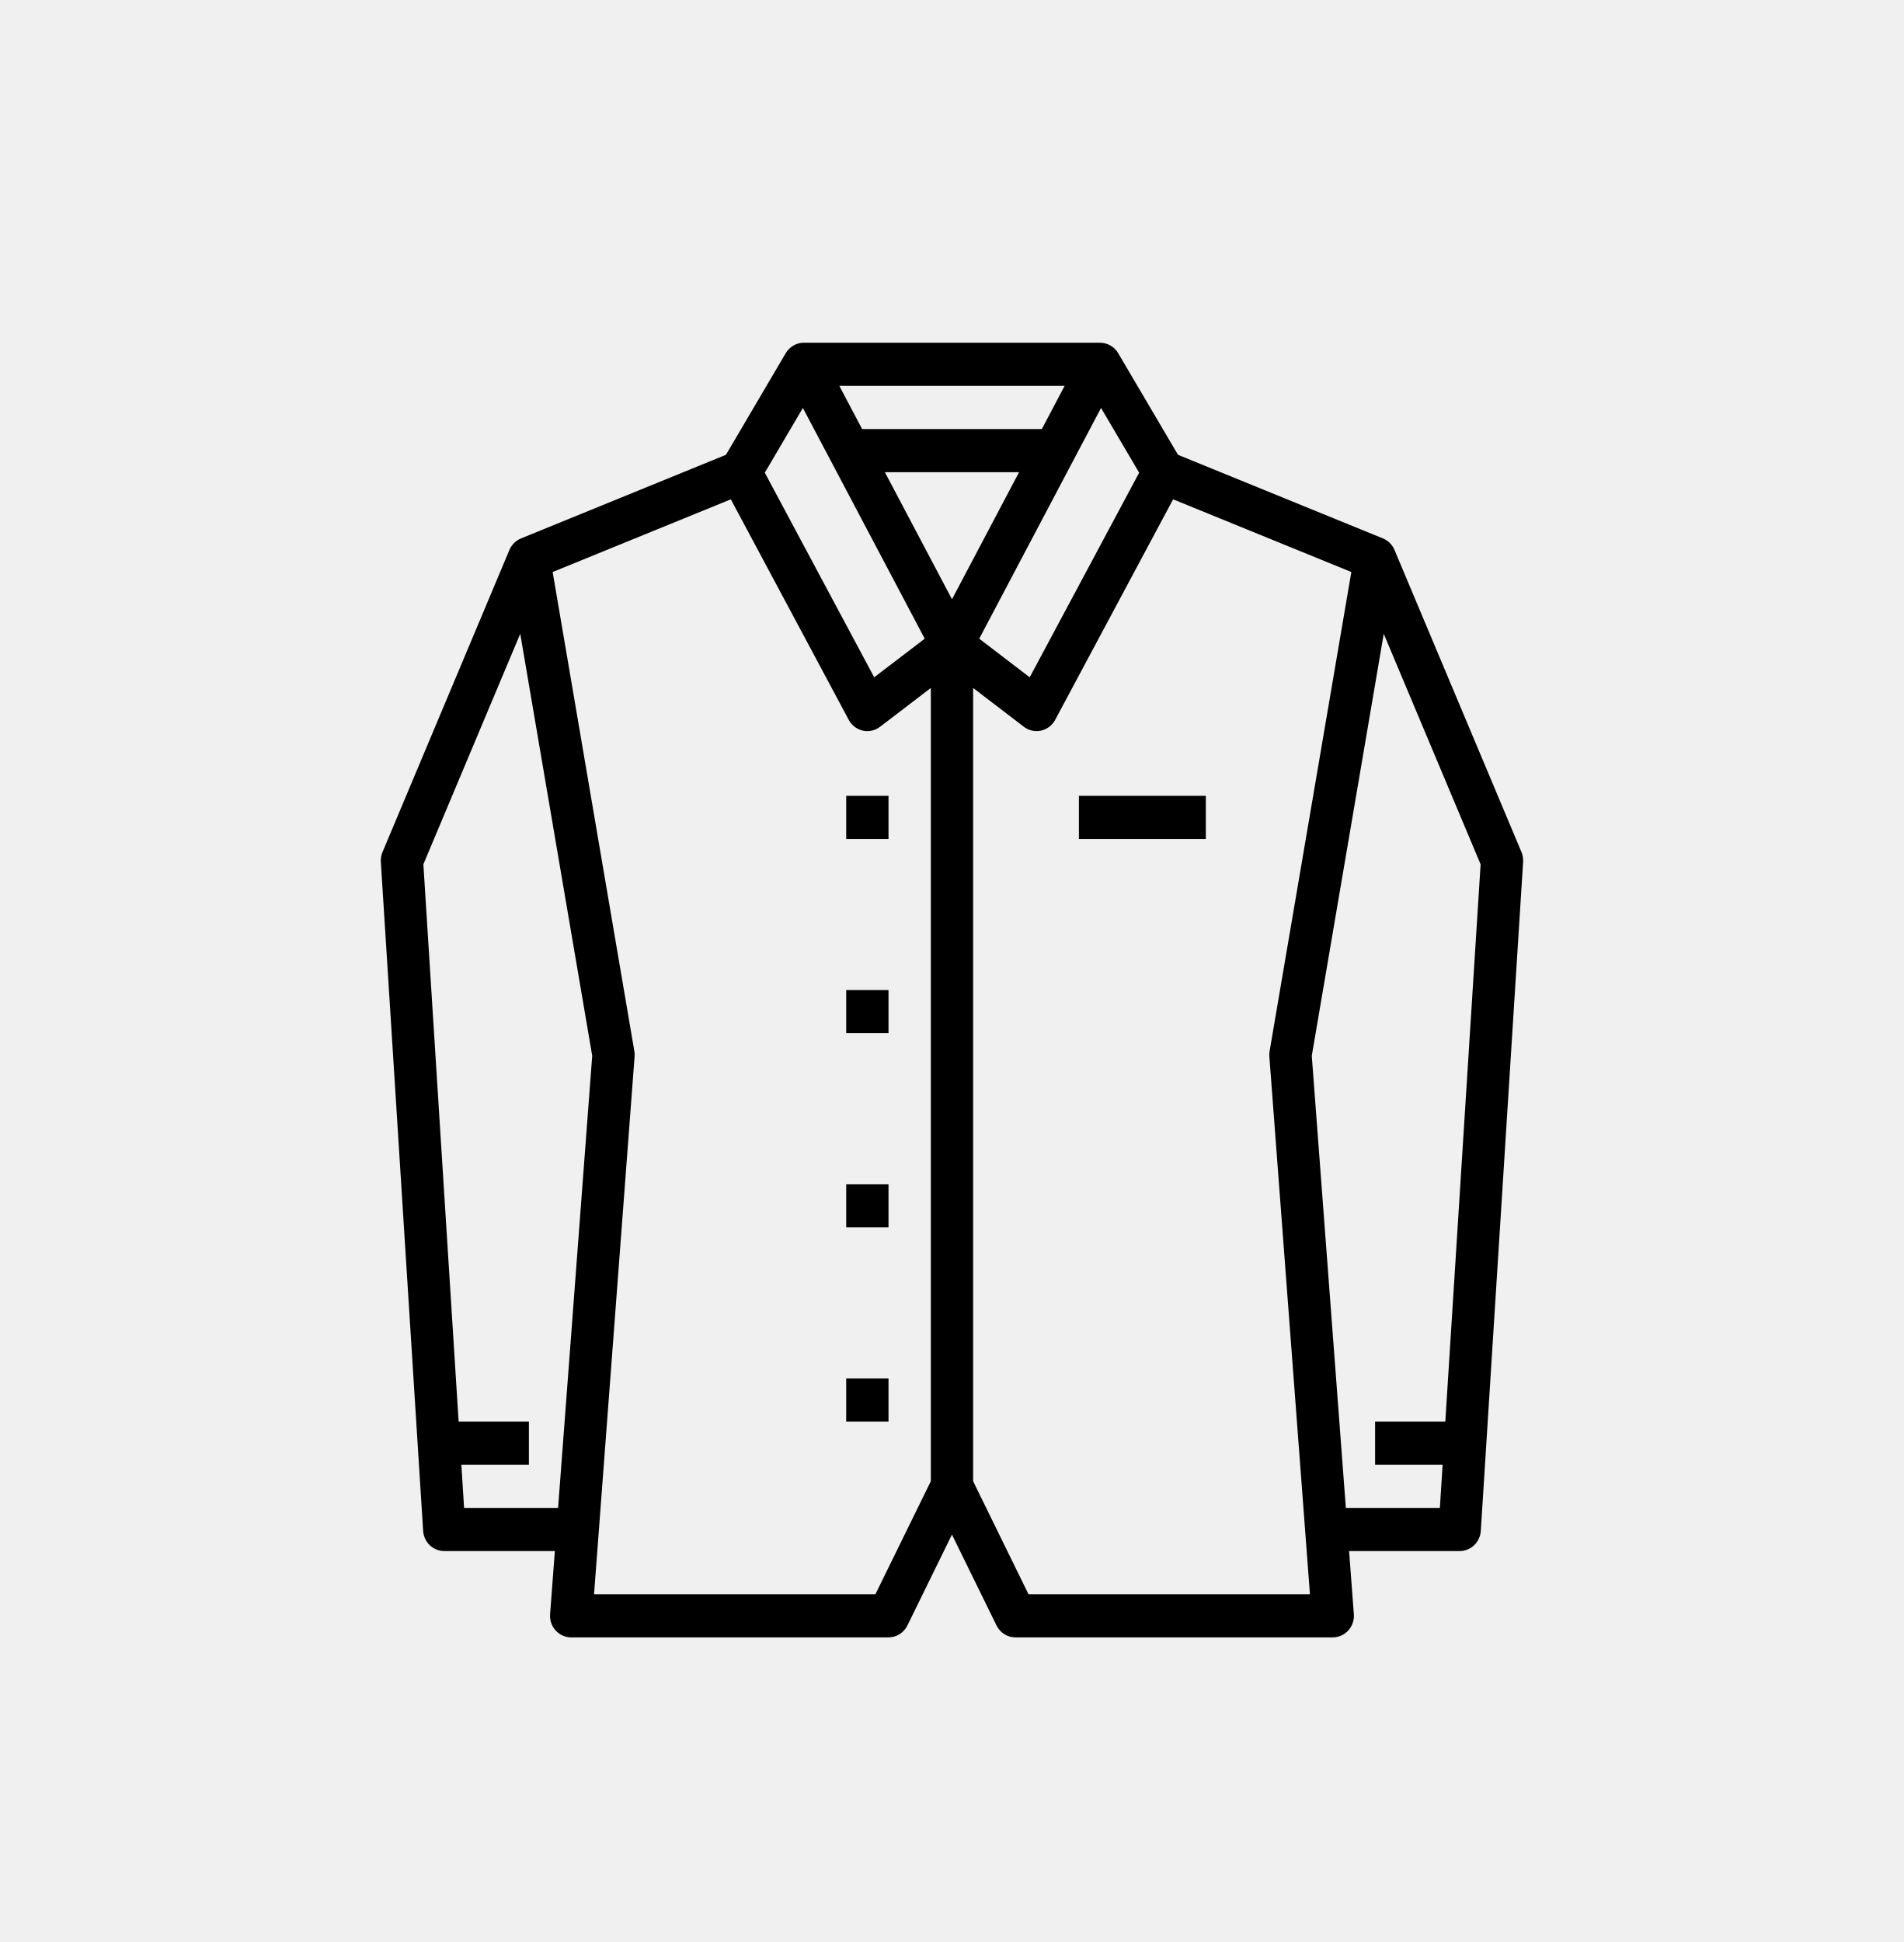
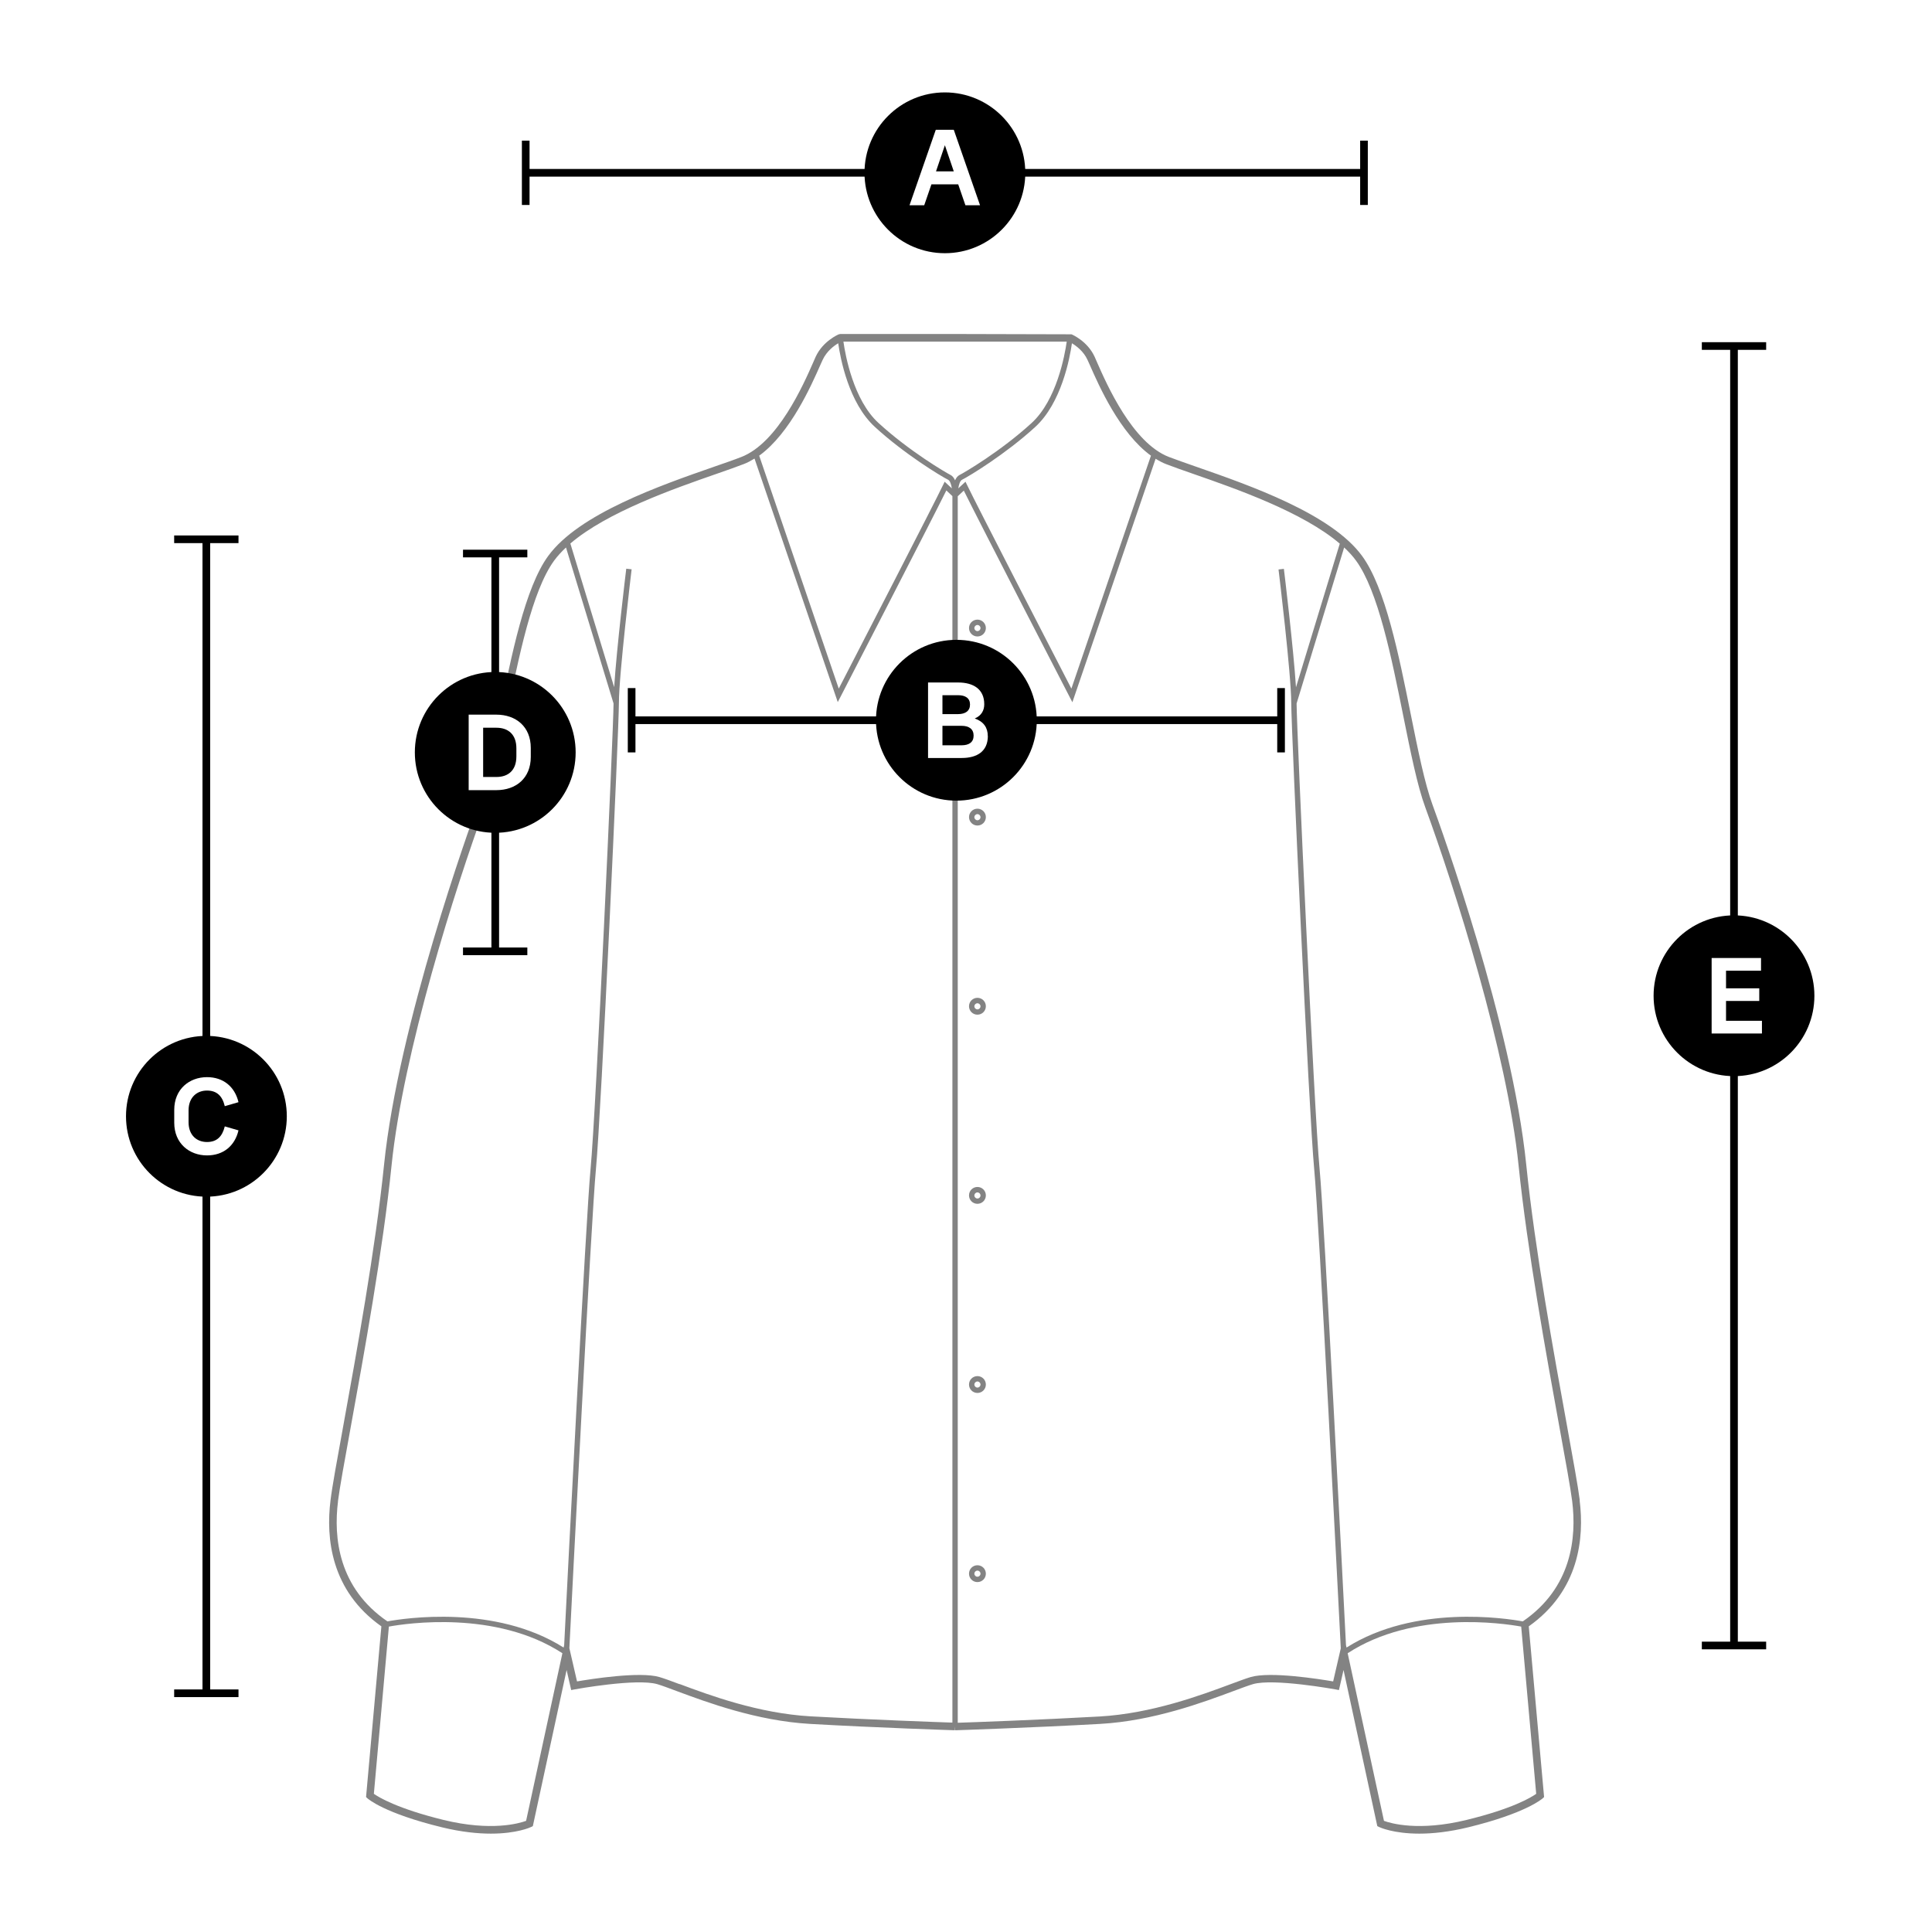
- <svg xmlns="http://www.w3.org/2000/svg" width="50" height="51" viewBox="0 0 50 51" fill="none">
-   <path d="M39.955 22.377L36.621 14.444C36.564 14.305 36.454 14.196 36.317 14.14L30.935 11.944L29.364 9.275C29.264 9.105 29.083 9.001 28.888 9.001L21.11 9C20.915 9 20.735 9.105 20.634 9.275L19.064 11.944L13.682 14.14C13.545 14.196 13.436 14.305 13.377 14.444L10.045 22.377C10.01 22.459 9.996 22.548 10.001 22.637L11.112 40.203C11.131 40.502 11.373 40.733 11.666 40.733H14.571L14.446 42.39C14.422 42.703 14.651 42.974 14.957 42.999C14.971 43 14.985 43 14.999 43H23.332C23.543 43 23.735 42.879 23.829 42.687L24.999 40.3L26.169 42.687C26.264 42.879 26.456 43 26.666 43H34.999C35.306 43 35.555 42.746 35.555 42.433C35.555 42.419 35.555 42.404 35.553 42.39L35.428 40.733H38.332C38.626 40.733 38.868 40.501 38.887 40.203L39.998 22.637C40.003 22.548 39.989 22.459 39.955 22.377ZM29.915 12.414L27.041 17.787L25.715 16.773L28.914 10.713L29.915 12.414ZM25 15.738L23.237 12.4H26.762L25 15.738ZM27.36 11.267H22.639L22.041 10.133H27.958L27.36 11.267ZM21.084 10.713L24.284 16.773L22.957 17.787L20.084 12.414L21.084 10.713ZM14.656 39.6H12.187L12.116 38.467H13.889V37.333H12.044L11.118 22.698L13.662 16.644L15.552 27.727L14.656 39.6ZM22.989 41.867H15.6L16.665 27.743C16.669 27.697 16.666 27.649 16.658 27.603L14.513 15.022L19.192 13.113L22.289 18.905C22.437 19.18 22.774 19.281 23.043 19.131C23.066 19.118 23.089 19.103 23.11 19.087L24.444 18.067V38.9L22.989 41.867ZM27.009 41.867L25.555 38.9V18.067L26.889 19.087C27.134 19.274 27.482 19.223 27.666 18.973C27.682 18.951 27.697 18.929 27.709 18.905L30.807 13.113L35.487 15.022L33.341 27.603C33.334 27.649 33.331 27.697 33.334 27.743L34.4 41.867H27.009ZM37.955 37.333H36.111V38.467H37.884L37.812 39.6H35.343L34.448 27.728L36.338 16.645L38.882 22.699L37.955 37.333Z" fill="black" />
-   <path d="M23.333 20.9H22.222V22.033H23.333V20.9Z" fill="black" />
-   <path d="M23.333 26H22.222V27.133H23.333V26Z" fill="black" />
-   <path d="M23.333 31.1H22.222V32.233H23.333V31.1Z" fill="black" />
-   <path d="M23.333 36.2H22.222V37.333H23.333V36.2Z" fill="black" />
-   <path d="M31.666 20.9H28.333V22.033H31.666V20.9Z" fill="black" />
+ <svg xmlns="http://www.w3.org/2000/svg" width="230" height="230" viewBox="0 0 230 230" fill="none">
+   <rect width="230" height="230" fill="white" />
+   <path d="M188.068 178.599C187.867 177.004 187.275 173.768 186.536 169.665C185.014 161.306 182.717 148.68 181.696 138.653C179.991 121.925 171.504 98.433 170.538 95.807C169.608 93.273 168.806 89.298 167.958 85.087C166.536 78.004 164.922 69.963 162.151 66.18C158.486 61.166 148.805 57.793 142.396 55.56C141.129 55.113 140.017 54.73 139.16 54.402C134.812 52.725 131.749 45.751 130.6 43.126C130.473 42.843 130.372 42.606 130.3 42.442C129.433 40.591 127.629 39.825 127.556 39.798L113.708 39.762H100.034L99.861 39.798C99.788 39.825 97.983 40.6 97.117 42.442C97.035 42.606 96.935 42.843 96.816 43.126C95.668 45.751 92.605 52.716 88.256 54.402C87.399 54.739 86.287 55.122 85.02 55.56C78.612 57.793 68.93 61.157 65.266 66.18C62.503 69.963 60.89 77.994 59.459 85.087C58.611 89.298 57.809 93.273 56.879 95.807C55.922 98.433 47.435 121.925 45.721 138.653C44.7 148.68 42.393 161.306 40.88 169.665C40.133 173.768 39.54 177.004 39.349 178.599C38.783 183.121 39.385 189.365 45.402 193.613L43.578 213.933L43.743 214.088C43.825 214.161 45.73 215.856 52.603 217.534C54.928 218.099 56.879 218.29 58.438 218.29C61.528 218.29 63.142 217.543 63.233 217.497L63.433 217.397L67.454 198.809L68 201.198L68.429 201.116C68.502 201.098 75.795 199.776 78.247 200.496C78.803 200.66 79.587 200.952 80.581 201.325C84.136 202.647 90.079 204.862 96.424 205.227C104.392 205.683 113.59 205.984 113.681 205.984L113.699 205.528L113.717 205.984C113.809 205.984 123.007 205.674 130.974 205.227C137.319 204.872 143.272 202.647 146.818 201.325C147.811 200.952 148.605 200.66 149.151 200.496C151.595 199.776 158.897 201.107 158.969 201.116L159.398 201.198L159.945 198.809L163.965 217.397L164.166 217.497C164.266 217.543 165.87 218.29 168.961 218.29C170.529 218.29 172.47 218.099 174.795 217.534C181.668 215.856 183.574 214.152 183.656 214.088L183.82 213.933L181.997 193.613C188.013 189.356 188.615 183.112 188.05 178.599H188.068ZM129.461 42.834C129.534 42.998 129.634 43.226 129.762 43.499C130.792 45.851 133.308 51.567 137.018 54.247L127.546 81.978C125.614 78.231 116.142 59.872 115.13 57.739L114.939 57.347L114.082 58.14C114.155 57.666 114.301 57.228 114.52 57.119C115.422 56.663 119.734 54.047 123.253 50.819C126.361 47.966 127.355 42.661 127.61 40.865C128.121 41.175 128.987 41.804 129.461 42.834ZM126.99 40.673C126.762 42.287 125.796 47.611 122.824 50.346C119.114 53.746 114.766 56.28 114.237 56.544C113.991 56.663 113.818 56.909 113.699 57.182C113.572 56.909 113.407 56.663 113.161 56.544C112.633 56.28 108.284 53.746 104.574 50.346C101.602 47.62 100.636 42.287 100.408 40.673H126.99ZM97.637 43.499C97.755 43.226 97.856 42.998 97.938 42.834C98.421 41.804 99.278 41.166 99.788 40.865C100.043 42.661 101.037 47.966 104.146 50.819C107.664 54.047 111.967 56.663 112.879 57.119C113.098 57.228 113.243 57.675 113.316 58.14L112.459 57.347L112.268 57.739C111.256 59.872 101.785 78.231 99.852 81.978L90.38 54.247C94.091 51.567 96.597 45.851 97.637 43.499ZM40.233 178.718C40.434 177.15 41.017 173.923 41.764 169.83C43.287 161.461 45.593 148.808 46.614 138.744C47.991 125.243 54.244 105.607 57.718 96.126C58.666 93.528 59.477 89.517 60.334 85.269C61.738 78.277 63.333 70.346 65.977 66.727C66.369 66.198 66.843 65.679 67.38 65.177L73.042 83.747C73.023 87.083 70.945 132.454 70.307 139.127C69.751 144.988 67.499 189.083 67.162 195.856L67.098 196.138C58.948 190.979 48.118 192.656 46.122 193.021C40.279 189.028 39.695 183.039 40.242 178.718H40.233ZM62.631 216.768C61.811 217.069 58.483 218.044 52.804 216.659C47.298 215.309 45.092 213.96 44.508 213.55L46.295 193.641C48.392 193.258 59.048 191.662 66.952 196.813L62.631 216.768ZM80.9 200.496C79.888 200.113 79.085 199.821 78.502 199.648C76.177 198.964 70.343 199.885 68.693 200.168L67.782 196.211C68.055 190.723 70.38 145.134 70.945 139.181C71.583 132.472 73.68 86.682 73.68 83.692C73.68 80.255 75.184 67.903 75.193 67.775L74.555 67.702C74.5 68.14 73.415 77.11 73.115 81.805L67.9 64.703C72.294 60.947 80.234 58.176 85.284 56.417C86.57 55.97 87.682 55.578 88.557 55.241C88.995 55.077 89.414 54.84 89.824 54.593L99.733 83.583L100.08 82.917C100.189 82.698 110.791 62.169 112.66 58.386L113.38 59.06V205.072C111.666 205.017 103.589 204.726 96.479 204.325C90.271 203.969 84.4 201.79 80.9 200.478V200.496ZM158.705 200.168C157.055 199.885 151.221 198.964 148.896 199.648C148.313 199.821 147.511 200.122 146.499 200.496C142.998 201.799 137.127 203.987 130.919 204.343C123.818 204.744 115.732 205.036 114.018 205.09V59.079L114.738 58.404C116.607 62.187 127.2 82.726 127.319 82.935L127.665 83.601L137.574 54.612C137.984 54.867 138.404 55.095 138.841 55.259C139.707 55.596 140.829 55.988 142.114 56.435C147.164 58.194 155.104 60.966 159.498 64.722L154.284 81.823C153.983 77.128 152.898 68.158 152.843 67.721L152.205 67.794C152.224 67.921 153.719 80.273 153.719 83.71C153.719 86.691 155.815 132.481 156.453 139.2C157.019 145.152 159.334 190.742 159.617 196.23L158.705 200.186V200.168ZM182.881 213.55C182.297 213.969 180.091 215.319 174.585 216.659C168.906 218.044 165.579 217.069 164.758 216.768L160.437 196.813C168.341 191.662 178.997 193.258 181.094 193.641L182.881 213.55ZM181.276 193.021C179.271 192.656 168.45 190.979 160.3 196.138L160.237 195.856C159.89 189.083 157.648 144.988 157.092 139.127C156.453 132.454 154.375 87.083 154.357 83.747L160.018 65.177C160.556 65.679 161.03 66.189 161.422 66.727C164.065 70.346 165.661 78.277 167.065 85.269C167.921 89.517 168.724 93.528 169.681 96.126C173.154 105.607 179.408 125.252 180.784 138.744C181.814 148.808 184.112 161.461 185.634 169.83C186.381 173.913 186.965 177.141 187.165 178.718C187.703 183.039 187.12 189.028 181.286 193.021H181.276Z" fill="#838383" />
+   <path d="M116.361 73.765C115.805 73.765 115.358 74.211 115.358 74.767C115.358 75.323 115.805 75.77 116.361 75.77C116.917 75.77 117.364 75.323 117.364 74.767C117.364 74.211 116.917 73.765 116.361 73.765ZM116.361 75.132C116.161 75.132 115.996 74.968 115.996 74.767C115.996 74.567 116.161 74.403 116.361 74.403C116.562 74.403 116.726 74.567 116.726 74.767C116.726 74.968 116.562 75.132 116.361 75.132Z" fill="#838383" />
+   <path d="M116.361 96.272C115.805 96.272 115.358 96.728 115.358 97.275C115.358 97.822 115.805 98.278 116.361 98.278C116.917 98.278 117.364 97.831 117.364 97.275C117.364 96.719 116.917 96.272 116.361 96.272ZM116.361 97.649C116.161 97.649 115.996 97.485 115.996 97.284C115.996 97.083 116.161 96.919 116.361 96.919C116.562 96.919 116.726 97.083 116.726 97.284C116.726 97.485 116.562 97.649 116.361 97.649Z" fill="#838383" />
+   <path d="M116.361 118.789C115.805 118.789 115.358 119.235 115.358 119.792C115.358 120.348 115.805 120.794 116.361 120.794C116.917 120.794 117.364 120.348 117.364 119.792C117.364 119.235 116.917 118.789 116.361 118.789ZM116.361 120.165C116.161 120.165 115.996 120.001 115.996 119.801C115.996 119.6 116.161 119.436 116.361 119.436C116.562 119.436 116.726 119.6 116.726 119.801C116.726 120.001 116.562 120.165 116.361 120.165Z" fill="#838383" />
+   <path d="M116.361 141.305C115.805 141.305 115.358 141.752 115.358 142.308C115.358 142.864 115.805 143.311 116.361 143.311C116.917 143.311 117.364 142.864 117.364 142.308C117.364 141.752 116.917 141.305 116.361 141.305ZM116.361 142.682C116.161 142.682 115.996 142.518 115.996 142.317C115.996 142.117 116.161 141.953 116.361 141.953C116.562 141.953 116.726 142.117 116.726 142.317C116.726 142.518 116.562 142.682 116.361 142.682Z" fill="#838383" />
+   <path d="M116.361 163.822C115.805 163.822 115.358 164.269 115.358 164.825C115.358 165.381 115.805 165.828 116.361 165.828C116.917 165.828 117.364 165.381 117.364 164.825C117.364 164.269 116.917 163.822 116.361 163.822ZM116.361 165.189C116.161 165.189 115.996 165.025 115.996 164.825C115.996 164.624 116.161 164.46 116.361 164.46C116.562 164.46 116.726 164.624 116.726 164.825C116.726 165.025 116.562 165.189 116.361 165.189Z" fill="#838383" />
+   <path d="M116.361 186.339C115.805 186.339 115.358 186.785 115.358 187.341C115.358 187.898 115.805 188.344 116.361 188.344C116.917 188.344 117.364 187.898 117.364 187.341C117.364 186.785 116.917 186.339 116.361 186.339ZM116.361 187.706C116.161 187.706 115.996 187.542 115.996 187.341C115.996 187.141 116.161 186.977 116.361 186.977C116.562 186.977 116.726 187.141 116.726 187.341C116.726 187.542 116.562 187.706 116.361 187.706Z" fill="#838383" />
+   <path d="M162.38 20.116H62.586V21.028H162.38V20.116Z" fill="black" />
+   <path d="M63.042 16.743H62.13V24.401H63.042V16.743Z" fill="black" />
+   <path d="M162.835 16.743H161.924V24.401H162.835V16.743Z" fill="black" />
+   <path d="M152.516 85.287H75.194V86.199H152.516V85.287Z" fill="black" />
+   <path d="M75.65 81.914H74.738V89.572H75.65V81.914Z" fill="black" />
+   <path d="M152.963 81.914H152.051V89.572H152.963V81.914Z" fill="black" />
+   <path d="M59.414 65.897H58.502V112.881H59.414V65.897Z" fill="black" />
+   <path d="M62.778 65.442H55.12V66.353H62.778V65.442Z" fill="black" />
+   <path d="M62.778 112.799H55.12V113.711H62.778V112.799Z" fill="black" />
+   <path d="M206.884 41.193H205.973V195.883H206.884V41.193Z" fill="black" />
+   <path d="M210.257 40.737H202.6V41.648H210.257V40.737Z" fill="black" />
+   <path d="M210.257 195.436H202.6V196.348H210.257V195.436Z" fill="black" />
+   <path d="M25.019 64.201H24.107V201.845H25.019V64.201Z" fill="black" />
+   <path d="M28.392 63.746H20.734V64.657H28.392V63.746Z" fill="black" />
+   <path d="M28.392 201.124H20.734V202.036H28.392V201.124Z" fill="black" />
+   <path d="M122.059 20.572C122.059 25.859 117.775 30.144 112.487 30.144C107.2 30.144 102.916 25.859 102.916 20.572C102.916 15.284 107.2 11 112.487 11C117.775 11 122.059 15.284 122.059 20.572Z" fill="black" />
+   <path d="M114.931 24.437L114.074 21.948H110.883L110.026 24.437H108.276L111.403 15.449H113.545L116.672 24.437H114.921H114.931ZM111.421 20.399H113.545L112.487 17.29L111.43 20.399H111.421Z" fill="white" />
+   <path d="M123.427 85.743C123.427 91.03 119.142 95.315 113.855 95.315C108.568 95.315 104.283 91.03 104.283 85.743C104.283 80.455 108.568 76.171 113.855 76.171C119.142 76.171 123.427 80.455 123.427 85.743Z" fill="black" />
+   <path d="M117.602 87.612C117.602 89.435 116.334 90.237 114.493 90.237H110.482V81.249H114.065C115.888 81.249 117.173 82.051 117.173 83.838C117.173 84.558 116.854 85.187 116.043 85.533C117.109 85.907 117.592 86.636 117.592 87.612H117.602ZM112.196 82.762V85.013H114.055C114.931 85.013 115.478 84.631 115.478 83.874C115.478 83.117 114.931 82.762 114.055 82.762H112.196ZM114.484 88.724C115.359 88.724 115.906 88.359 115.906 87.575C115.906 86.791 115.359 86.408 114.484 86.408H112.196V88.724H114.484Z" fill="white" />
+   <path d="M34.144 132.891C34.144 138.178 29.859 142.463 24.572 142.463C19.285 142.463 15 138.178 15 132.891C15 127.603 19.285 123.319 24.572 123.319C29.859 123.319 34.144 127.603 34.144 132.891Z" fill="black" />
+   <path d="M20.743 133.656V132.125C20.743 129.654 22.548 128.232 24.645 128.232C26.577 128.232 27.954 129.363 28.392 131.213L26.76 131.687C26.468 130.475 25.821 129.828 24.636 129.828C23.451 129.828 22.448 130.63 22.448 132.189V133.593C22.448 135.17 23.451 135.954 24.636 135.954C25.821 135.954 26.459 135.306 26.76 134.094L28.392 134.568C27.954 136.428 26.577 137.549 24.645 137.549C22.557 137.549 20.743 136.136 20.743 133.656Z" fill="white" />
+   <path d="M68.53 89.571C68.53 94.859 64.245 99.143 58.958 99.143C53.67 99.143 49.386 94.859 49.386 89.571C49.386 84.284 53.67 79.999 58.958 79.999C64.245 79.999 68.53 84.284 68.53 89.571Z" fill="black" />
+   <path d="M63.188 89.033V90.109C63.188 92.652 61.419 94.065 59.094 94.065H55.794V85.077H59.094C61.41 85.077 63.188 86.499 63.188 89.033ZM61.474 89.088C61.474 87.402 60.471 86.636 59.104 86.636H57.517V92.497H59.104C60.471 92.497 61.474 91.741 61.474 90.045V89.079V89.088Z" fill="white" />
+   <path d="M216 118.542C216 123.83 211.715 128.114 206.428 128.114C201.141 128.114 196.856 123.83 196.856 118.542C196.856 113.255 201.141 108.97 206.428 108.97C211.715 108.97 216 113.255 216 118.542Z" fill="black" />
+   <path d="M205.48 121.523H209.755V123.036H203.766V114.048H209.646V115.561H205.48V117.658H209.436V119.162H205.48V121.523Z" fill="white" />
</svg>
